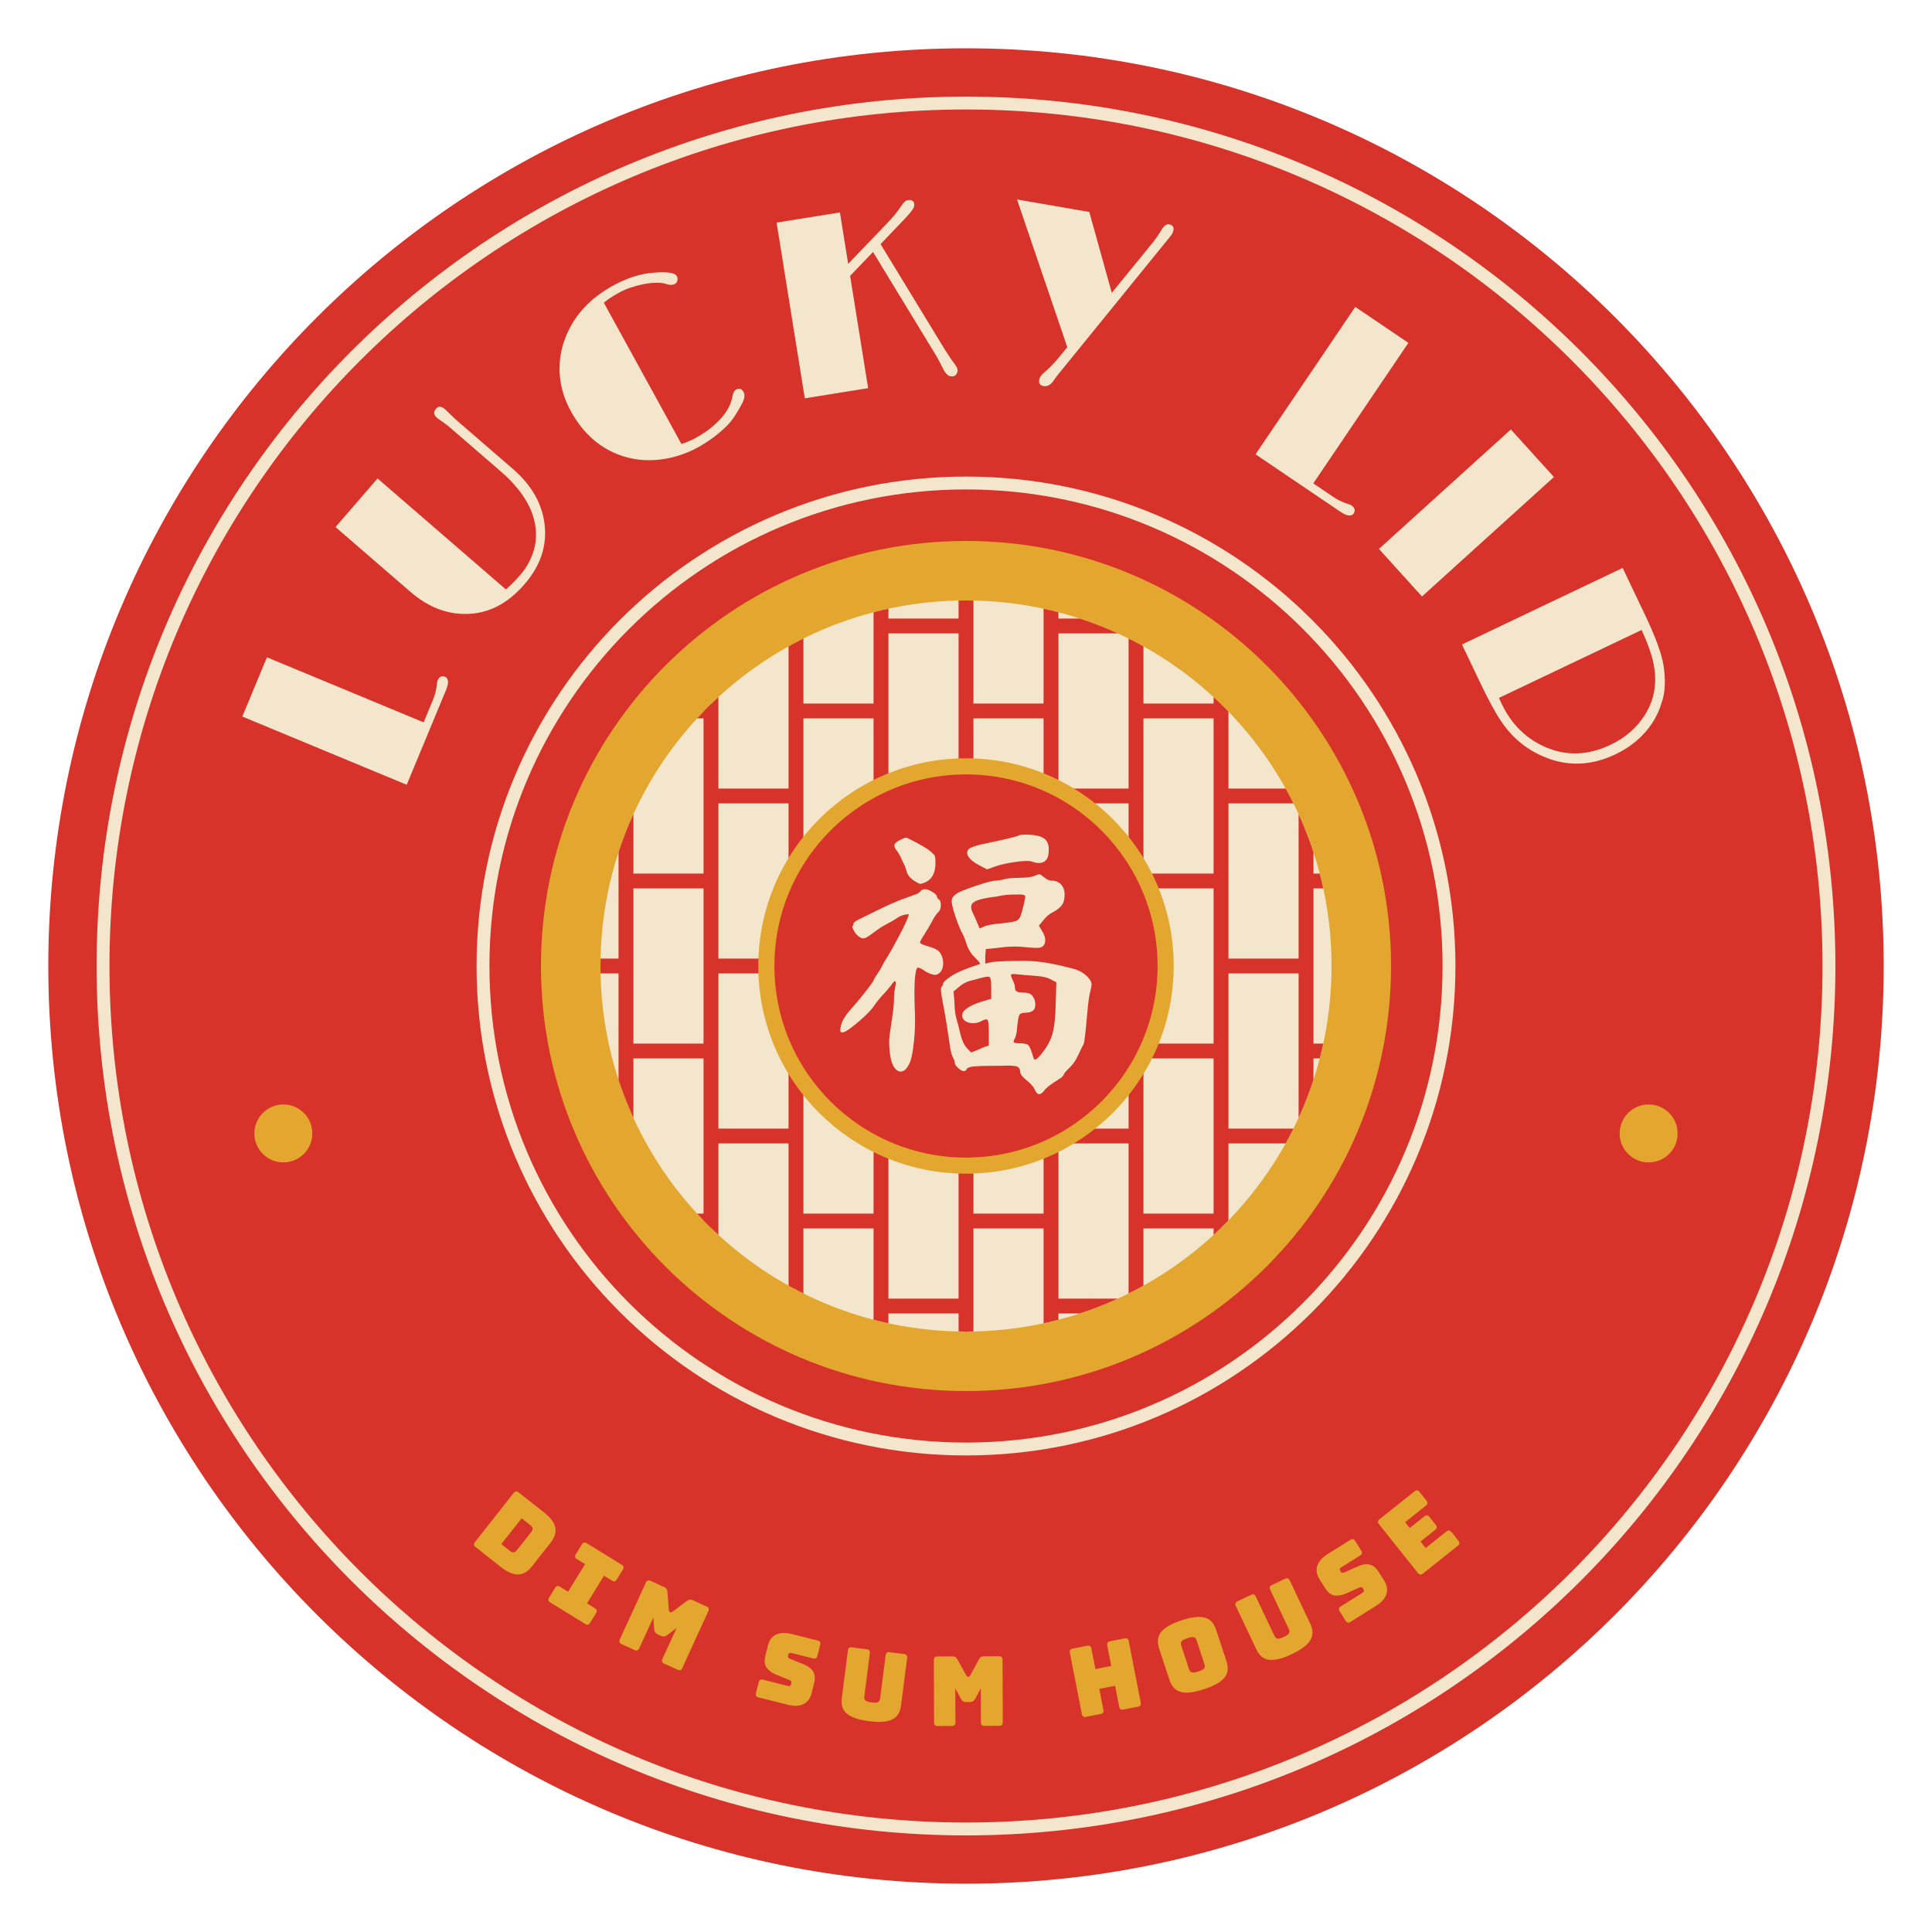
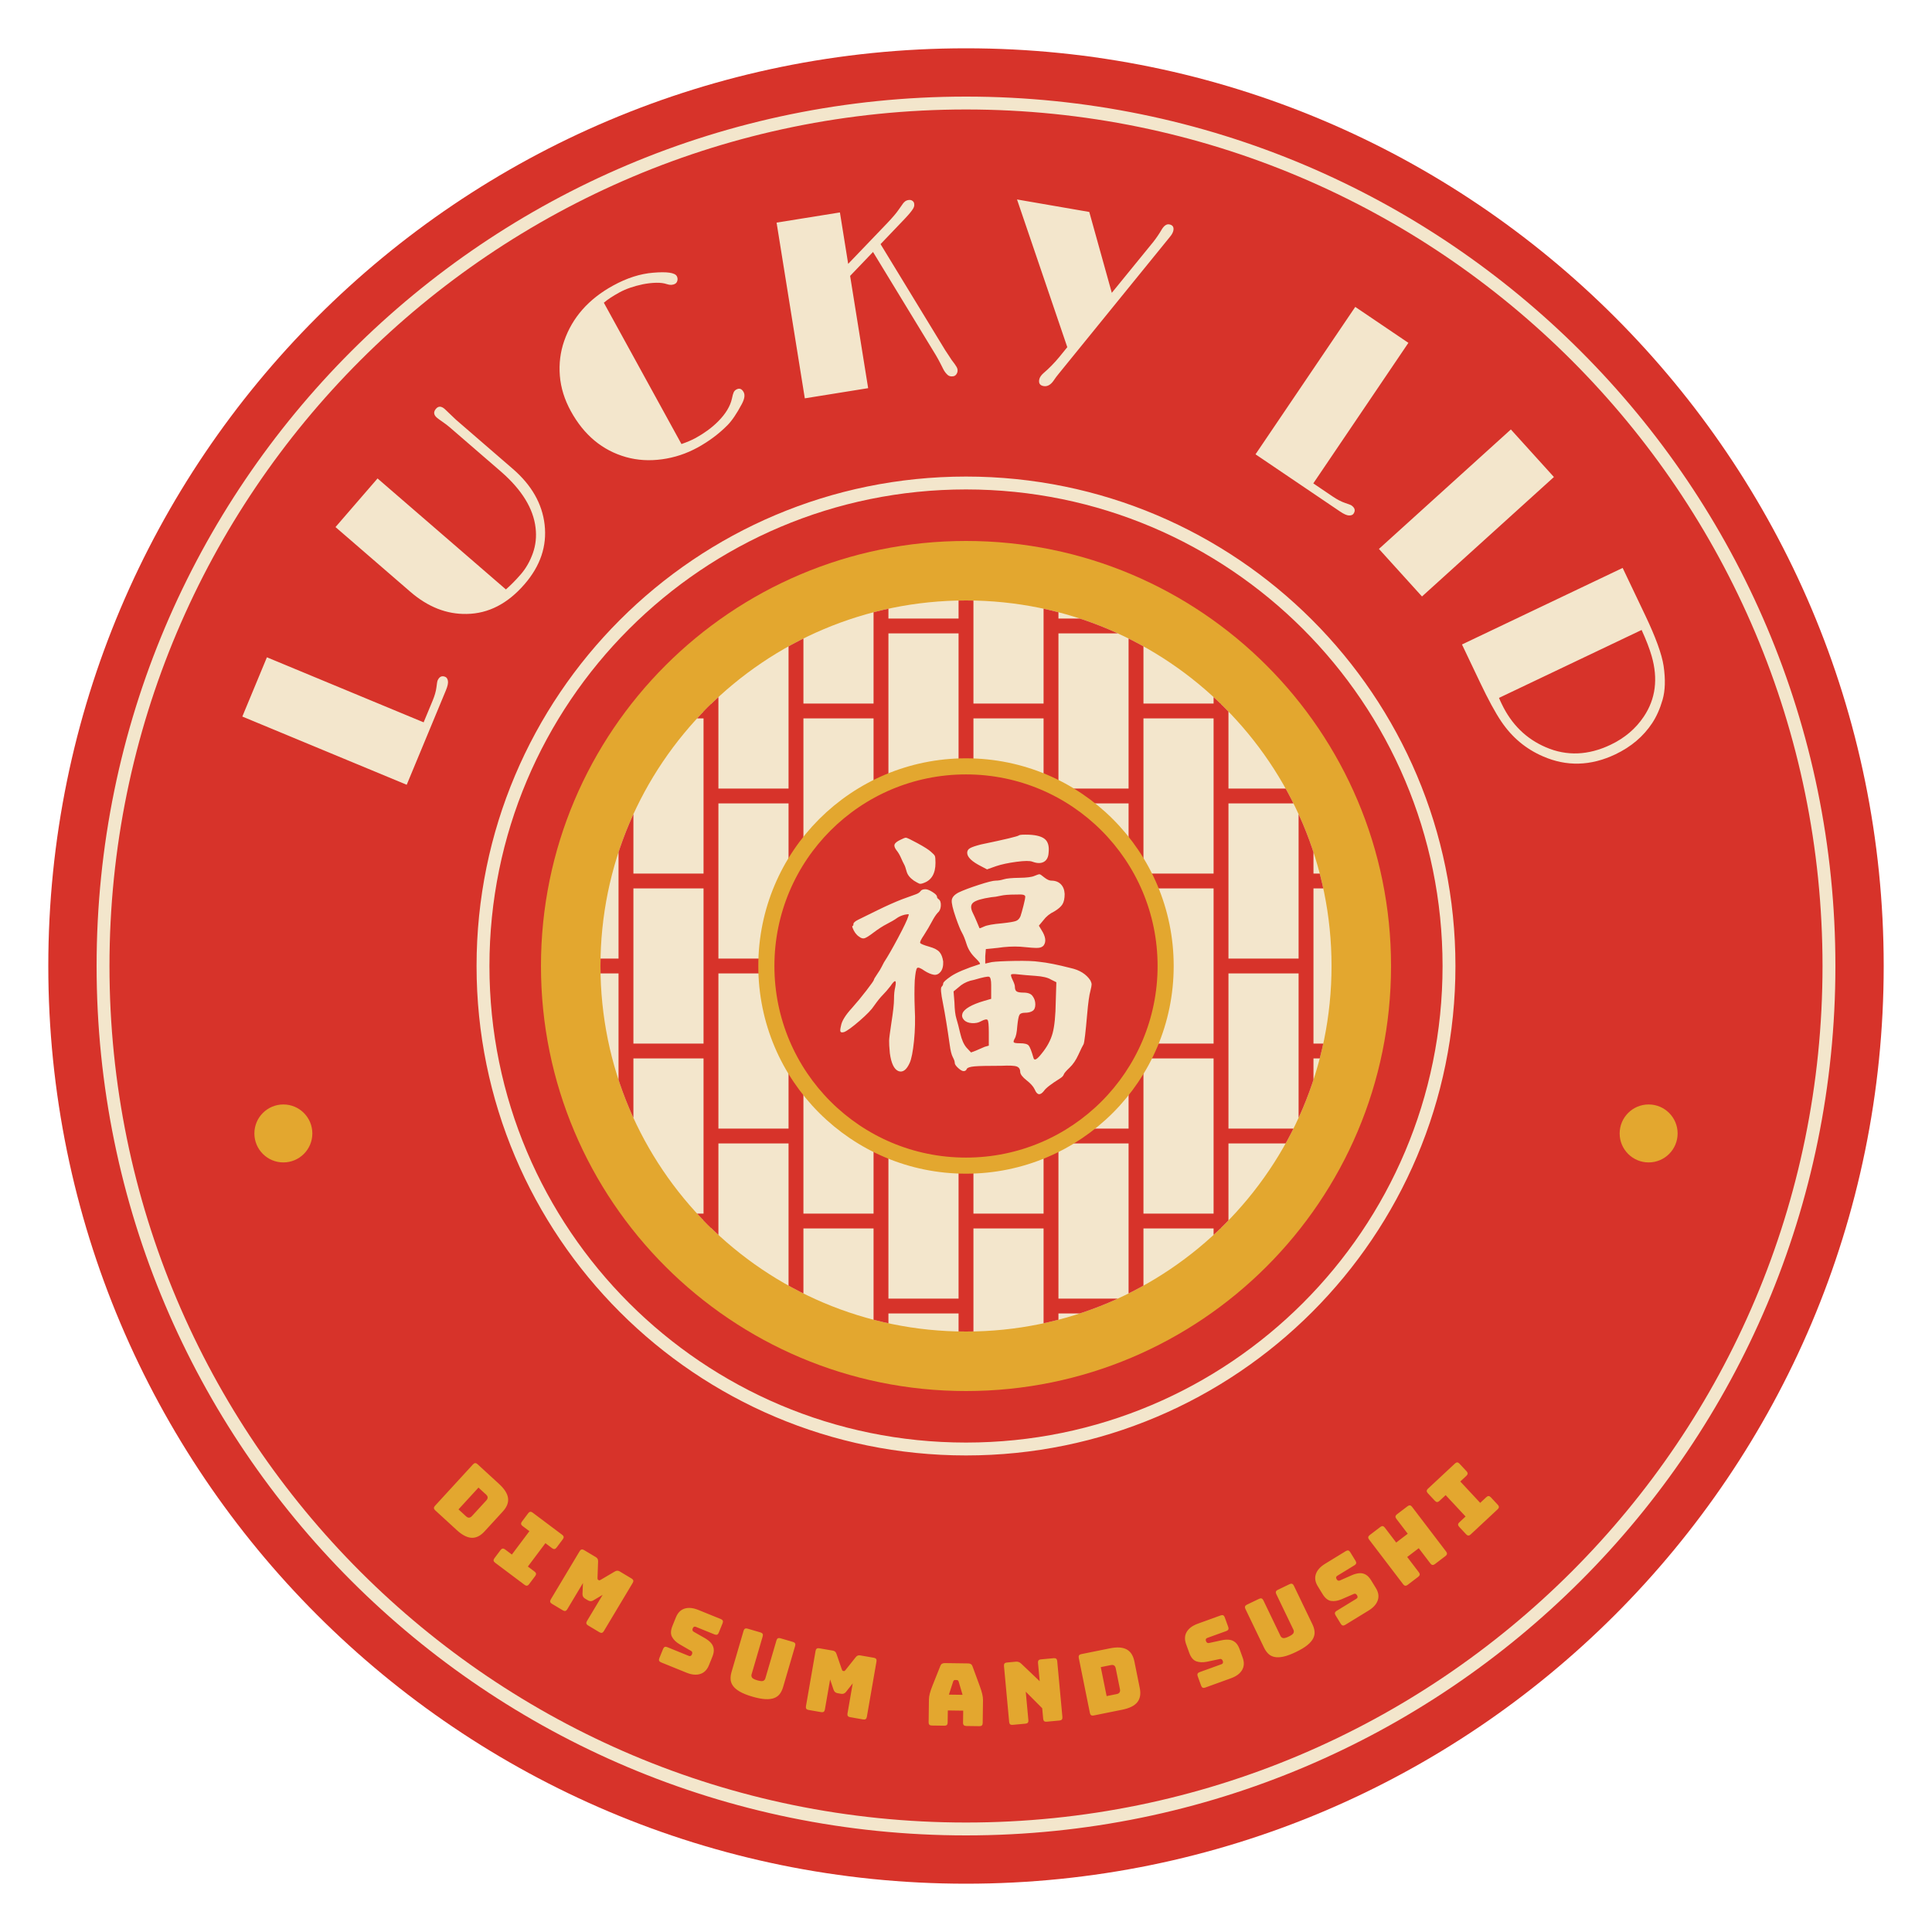
<svg xmlns="http://www.w3.org/2000/svg" viewBox="0 0 600 600" width="600" height="600">
  <circle cx="300" cy="300" r="285" fill="#D7332A" />
  <circle cx="300" cy="300" r="268" fill="none" stroke="#F3E6CC" stroke-width="4" />
  <circle cx="300" cy="300" r="150" fill="none" stroke="#F3E6CC" stroke-width="4" />
  <path fill="#F3E6CC" d="M135.856 211.433Q136.65 209.521 138.273 210.195Q138.923 210.464 139.106 211.45Q139.289 212.435 138.466 214.419L126.308 243.716L75.256 222.53L82.892 204.129L131.563 224.327L134.363 217.58Q135.306 215.307 135.536 213.479Q135.766 211.65 135.856 211.433Z M138.088 126.996 141.599 130.342 159.268 145.62Q168.014 153.183 169.137 162.933Q170.276 172.903 162.918 181.413Q155.048 190.514 144.951 190.665Q135.633 190.87 127.448 183.793L104.194 163.685L117.25 148.586L157.11 183.053Q159.403 181.059 161.766 178.326Q164.129 175.593 165.476 171.825Q166.823 168.058 166.328 163.912Q165.291 154.959 155.68 146.545L139.665 132.697Q138.778 131.931 137.452 131.016Q136.125 130.102 135.682 129.718Q134.146 128.39 135.398 126.942Q136.522 125.642 138.088 126.996Z M228.673 120.968Q230.076 120.197 230.941 121.772Q231.656 123.073 230.385 125.465Q228.022 129.927 225.902 132.072Q221.914 136.09 216.676 138.967Q211.438 141.844 205.568 142.639Q199.699 143.434 194.432 141.959Q183.402 138.837 177.272 127.675Q174.319 122.3 173.866 116.688Q173.413 111.076 175.206 105.902Q178.996 94.951 190.398 88.689Q196.8 85.173 202.865 84.693Q209.295 84.148 210.179 85.757Q210.536 86.407 210.372 87.122Q210.207 87.836 209.659 88.137Q208.564 88.739 207.138 88.252Q205.711 87.765 203.755 87.815Q201.799 87.864 199.665 88.279Q195.347 89.18 192.317 90.844Q189.286 92.508 187.526 94.01L211.635 137.903Q214.257 136.997 216.106 135.982Q217.955 134.966 219.741 133.674Q221.526 132.381 223.074 130.818Q226.54 127.309 227.312 123.766Q227.577 122.462 227.834 121.875Q228.091 121.288 228.673 120.968Z M241.174 69.134 260.844 65.975 263.409 81.942 275.473 69.361Q278.012 66.698 279.1 65.099Q280.189 63.5 280.47 63.158Q280.751 62.816 280.997 62.619Q281.41 62.236 282.123 62.121Q282.837 62.007 283.326 62.343Q283.816 62.68 283.893 63.162Q283.97 63.644 283.907 63.991Q283.844 64.337 283.565 64.817Q282.943 65.867 281.049 67.872L273.463 75.816L293.608 108.86Q294.193 109.795 294.702 110.504L295.543 111.793L296.447 112.993Q296.804 113.49 297.078 113.96Q297.351 114.431 297.387 114.9Q297.422 115.369 297.253 115.792Q296.849 116.727 296.078 116.851Q294.998 117.024 294.359 116.494Q293.528 115.757 293.014 114.771L291.973 112.723Q291.452 111.699 290.632 110.288L271.124 78.25L264.01 85.683L269.611 120.548L249.941 123.708Z M322.733 117.921Q322.913 116.882 324.126 115.824Q326.541 113.783 328.889 110.978L331.458 107.815L315.845 61.944L338.285 65.825L345.279 90.94L358.162 75.131Q359.586 73.315 360.712 71.389Q361.838 69.463 363.108 69.683Q364.686 69.956 364.413 71.534Q364.253 72.458 363.354 73.531L328.904 115.936Q328.347 116.633 327.991 117.087L327.097 118.359Q325.75 120.188 324.095 119.901Q322.44 119.615 322.733 117.921Z  M419.63 156.906Q421.345 158.066 420.359 159.522Q419.965 160.104 418.963 160.087Q417.961 160.069 416.182 158.865L389.912 141.089L420.888 95.311L437.388 106.476L407.857 150.118L413.906 154.212Q415.945 155.591 417.69 156.183Q419.436 156.775 419.63 156.906Z M469.213 133.373 482.584 148.141 441.611 185.24 428.24 170.472Z M503.93 176.377 510.919 191.048Q515.807 201.31 516.646 206.795Q517.557 213.068 516.332 217.307Q515.106 221.547 513.091 224.584Q508.989 230.778 501.689 234.256Q490.193 239.732 479.138 234.873Q471.236 231.455 466.257 224.091Q463.487 220.002 459.707 212.068L454.029 200.148ZM465.524 216.739Q465.757 217.32 465.976 217.778L466.362 218.59Q470.915 228.147 480.1 232.079Q489.787 236.247 500.191 231.292Q506.75 228.167 510.51 222.525Q515.995 214.331 512.931 203.719Q511.931 200.258 509.818 195.639Z" />
-   <path fill="#E3A72F" d="M155.619 486.693 147.676 480.439Q146.828 479.77 147.496 478.922L159.523 463.649Q160.191 462.8 161.039 463.469L168.982 469.723Q171.952 472.062 172.438 474.354Q172.924 476.646 170.994 479.097L165.203 486.451Q163.273 488.902 160.931 488.967Q158.589 489.032 155.619 486.693ZM161.996 471.515 155.686 479.529 158.491 481.738Q159.598 482.61 160.508 481.455L165.018 475.728Q165.909 474.596 164.801 473.724Z M170.884 497.651Q169.964 497.085 170.53 496.165L172.4 493.125Q172.966 492.205 173.886 492.771L176.416 494.327L181.698 485.742L179.168 484.185Q178.248 483.62 178.814 482.7L180.716 479.608Q181.282 478.688 182.202 479.254L193.087 485.951Q194.007 486.516 193.441 487.436L191.539 490.528Q190.973 491.448 190.053 490.882L187.575 489.357L182.293 497.943L184.771 499.467Q185.691 500.033 185.125 500.953L183.255 503.994Q182.689 504.914 181.769 504.348Z M197.086 512.44 193.022 510.579Q192.04 510.129 192.49 509.148L200.584 491.473Q201.034 490.491 202.016 490.941L206.407 492.952Q207.225 493.326 207.287 494.344L207.706 499.915Q207.73 500.223 207.775 500.375Q207.821 500.528 207.984 500.603L208.23 500.716Q208.394 500.791 208.539 500.725Q208.684 500.66 208.933 500.477L213.397 497.142Q214.208 496.524 215.026 496.899L219.445 498.922Q220.427 499.372 219.977 500.354L211.883 518.029Q211.433 519.011 210.451 518.561L206.251 516.637Q205.269 516.188 205.719 515.206L210.115 505.605L207.145 507.841Q206.281 508.501 205.299 508.052L204.208 507.552Q203.226 507.102 203.162 506.017L202.915 502.307L198.518 511.908Q198.068 512.89 197.086 512.44Z  M244.74 529.451 235.546 527.14Q234.499 526.877 234.762 525.829L235.617 522.425Q235.881 521.378 236.928 521.641L244.755 523.608Q245.133 523.703 245.384 523.504Q245.635 523.304 245.723 522.955Q245.848 522.46 245.717 522.18Q245.586 521.9 245.215 521.775L241.005 520.067Q239.049 519.236 238.072 517.892Q237.095 516.548 237.709 514.104L238.477 511.049Q239.106 508.547 241.035 507.64Q242.964 506.733 245.787 507.442L253.933 509.49Q254.981 509.753 254.717 510.801L253.847 514.263Q253.584 515.31 252.536 515.047L245.757 513.343Q244.972 513.146 244.752 514.019Q244.54 514.862 245.304 515.147L249.493 516.819Q250.809 517.366 251.699 518.131Q252.59 518.896 252.908 520.028Q253.227 521.16 252.818 522.789L252.05 525.844Q251.428 528.317 249.495 529.239Q247.562 530.16 244.74 529.451Z M279.824 529.632Q279.649 531.001 279.103 532.065Q278.558 533.129 277.428 533.8Q276.299 534.472 274.458 534.674Q272.617 534.876 269.85 534.52Q267.083 534.164 265.353 533.503Q263.623 532.842 262.7 531.907Q261.776 530.971 261.518 529.804Q261.26 528.637 261.436 527.268L263.329 512.539Q263.467 511.468 264.538 511.606L269.21 512.206Q270.281 512.344 270.143 513.415L268.399 526.983Q268.322 527.578 268.717 528.038Q269.112 528.497 270.659 528.696Q272.236 528.898 272.734 528.554Q273.232 528.21 273.309 527.615L275.053 514.046Q275.191 512.975 276.262 513.113L280.785 513.694Q281.856 513.832 281.718 514.903Z M295.635 536.015 291.165 536.029Q290.085 536.033 290.082 534.953L290.02 515.513Q290.016 514.433 291.096 514.429L295.926 514.414Q296.826 514.411 297.309 515.31L300.025 520.191Q300.176 520.461 300.281 520.58Q300.386 520.7 300.566 520.699L300.836 520.698Q301.016 520.698 301.121 520.578Q301.226 520.457 301.375 520.187L304.029 515.288Q304.506 514.387 305.406 514.384L310.266 514.368Q311.346 514.365 311.35 515.445L311.412 534.885Q311.415 535.965 310.335 535.968L305.715 535.983Q304.635 535.986 304.632 534.906L304.598 524.347L302.838 527.622Q302.331 528.584 301.251 528.587L300.051 528.591Q298.971 528.594 298.458 527.636L296.678 524.372L296.712 534.932Q296.715 536.012 295.635 536.015Z  M341.818 532.293 337.255 533.186Q336.195 533.394 335.987 532.334L332.253 513.256Q332.045 512.196 333.105 511.989L337.669 511.095Q338.729 510.888 338.936 511.948L340.187 518.337L345.103 517.374L343.853 510.985Q343.645 509.926 344.705 509.718L349.269 508.825Q350.328 508.617 350.536 509.677L354.27 528.755Q354.478 529.815 353.418 530.022L348.855 530.916Q347.795 531.123 347.587 530.063L346.308 523.527L341.391 524.49L342.671 531.026Q342.878 532.086 341.818 532.293Z M380.876 515.865Q381.307 517.176 381.274 518.371Q381.241 519.566 380.526 520.655Q379.81 521.743 378.222 522.724Q376.634 523.705 373.956 524.587Q371.277 525.468 369.417 525.623Q367.557 525.777 366.335 525.327Q365.113 524.876 364.362 523.939Q363.612 523.002 363.18 521.691L359.981 511.974Q359.549 510.663 359.596 509.464Q359.644 508.264 360.359 507.175Q361.075 506.087 362.658 505.092Q364.241 504.097 366.92 503.215Q369.598 502.333 371.463 502.193Q373.328 502.053 374.55 502.503Q375.772 502.954 376.509 503.896Q377.245 504.838 377.677 506.148ZM369.311 518.536Q369.498 519.106 370.052 519.35Q370.607 519.594 372.145 519.087Q373.713 518.571 373.999 518.05Q374.286 517.53 374.098 516.96L371.574 509.294Q371.387 508.724 370.852 508.49Q370.316 508.256 368.749 508.772Q367.21 509.278 366.905 509.789Q366.599 510.301 366.787 510.87Z M406.896 504.233Q407.487 505.48 407.602 506.67Q407.717 507.86 407.128 509.035Q406.539 510.21 405.098 511.373Q403.657 512.536 401.135 513.73Q398.613 514.923 396.8 515.3Q394.987 515.676 393.705 515.387Q392.423 515.097 391.575 514.254Q390.728 513.41 390.138 512.163L383.786 498.74Q383.324 497.763 384.3 497.301L388.558 495.287Q389.534 494.825 389.996 495.801L395.847 508.167Q396.104 508.709 396.684 508.883Q397.264 509.056 398.674 508.389Q400.111 507.709 400.345 507.15Q400.578 506.592 400.322 506.049L394.47 493.684Q394.008 492.708 394.985 492.246L399.106 490.295Q400.083 489.833 400.545 490.81Z M427.414 498.663 419.384 503.702Q418.469 504.276 417.895 503.361L416.03 500.388Q415.456 499.473 416.37 498.899L423.206 494.61Q423.537 494.403 423.566 494.083Q423.596 493.763 423.404 493.458Q423.133 493.026 422.841 492.927Q422.548 492.827 422.202 493.009L418.055 494.867Q416.101 495.704 414.455 495.479Q412.809 495.255 411.469 493.12L409.795 490.452Q408.424 488.266 409.104 486.246Q409.784 484.225 412.249 482.679L419.364 478.214Q420.279 477.64 420.853 478.555L422.751 481.579Q423.325 482.494 422.41 483.068L416.489 486.783Q415.803 487.214 416.281 487.976Q416.744 488.713 417.478 488.359L421.583 486.491Q422.889 485.92 424.057 485.806Q425.226 485.693 426.263 486.246Q427.301 486.799 428.194 488.222L429.868 490.89Q431.223 493.05 430.551 495.084Q429.879 497.117 427.414 498.663Z M452.766 480.031 441.881 488.707Q441.036 489.38 440.363 488.535L428.247 473.333Q427.574 472.488 428.418 471.815L439.304 463.139Q440.149 462.466 440.822 463.311L443.009 466.056Q443.682 466.9 442.838 467.573L436.363 472.734L437.803 474.54L442.377 470.894Q443.222 470.221 443.895 471.066L445.896 473.576Q446.569 474.421 445.724 475.094L441.149 478.74L442.757 480.757L449.233 475.597Q450.077 474.924 450.75 475.768L452.938 478.513Q453.611 479.358 452.766 480.031Z" />
+   <path fill="#E3A72F" d="M141.846 475.176 135.141 469.026Q134.424 468.369 135.081 467.652L146.908 454.759Q147.565 454.043 148.281 454.7L154.987 460.85Q157.494 463.15 157.775 465.24Q158.056 467.33 156.158 469.399L150.464 475.607Q148.566 477.676 146.459 477.576Q144.353 477.476 141.846 475.176ZM148.596 461.986 142.39 468.751 144.758 470.923Q145.693 471.781 146.588 470.806L151.023 465.971Q151.899 465.016 150.963 464.158Z M153.733 485.297Q152.955 484.714 153.539 483.937L155.467 481.367Q156.051 480.589 156.828 481.173L158.966 482.777L164.412 475.521L162.274 473.917Q161.496 473.333 162.08 472.556L164.041 469.943Q164.624 469.166 165.402 469.749L174.601 476.653Q175.378 477.236 174.795 478.014L172.834 480.627Q172.251 481.404 171.473 480.821L169.378 479.249L163.933 486.505L166.028 488.077Q166.805 488.66 166.222 489.438L164.293 492.007Q163.71 492.785 162.932 492.201Z M174.827 500.122 171.376 498.056Q170.542 497.557 171.041 496.723L180.028 481.711Q180.527 480.877 181.361 481.377L185.091 483.609Q185.786 484.026 185.74 484.942L185.565 489.967Q185.556 490.244 185.581 490.386Q185.607 490.527 185.746 490.61L185.954 490.735Q186.093 490.818 186.23 490.774Q186.367 490.73 186.607 490.591L190.93 488.049Q191.716 487.576 192.411 487.992L196.164 490.239Q196.998 490.738 196.499 491.572L187.512 506.583Q187.013 507.417 186.179 506.918L182.611 504.782Q181.777 504.283 182.276 503.449L187.158 495.295L184.28 497.002Q183.442 497.507 182.608 497.008L181.681 496.453Q180.848 495.954 180.897 494.977L181.042 491.633L176.161 499.788Q175.661 500.622 174.827 500.122Z  M213.193 519.465 205.287 516.256Q204.387 515.891 204.752 514.99L205.94 512.063Q206.306 511.162 207.207 511.528L213.936 514.26Q214.262 514.392 214.51 514.245Q214.759 514.098 214.881 513.798Q215.054 513.373 214.973 513.107Q214.891 512.84 214.576 512.683L211.037 510.635Q209.397 509.649 208.694 508.329Q207.992 507.009 208.845 504.908L209.911 502.281Q210.784 500.13 212.617 499.562Q214.45 498.995 216.877 499.98L223.882 502.823Q224.782 503.189 224.417 504.09L223.208 507.067Q222.843 507.967 221.942 507.602L216.113 505.236Q215.437 504.962 215.133 505.712Q214.838 506.438 215.483 506.787L219.008 508.8Q220.113 509.453 220.811 510.246Q221.509 511.039 221.651 512.088Q221.794 513.136 221.225 514.537L220.159 517.164Q219.296 519.291 217.458 519.87Q215.62 520.45 213.193 519.465Z M243.192 523.955Q242.843 525.147 242.209 526.017Q241.575 526.886 240.476 527.324Q239.378 527.762 237.713 527.683Q236.048 527.604 233.638 526.9Q231.228 526.195 229.783 525.364Q228.338 524.534 227.649 523.573Q226.959 522.611 226.894 521.537Q226.828 520.463 227.177 519.271L230.929 506.443Q231.201 505.511 232.134 505.783L236.203 506.973Q237.136 507.246 236.863 508.179L233.407 519.996Q233.255 520.514 233.542 520.978Q233.828 521.441 235.176 521.836Q236.549 522.237 237.04 522.001Q237.531 521.765 237.683 521.247L241.139 509.43Q241.412 508.497 242.345 508.77L246.284 509.922Q247.217 510.195 246.944 511.127Z M255.047 531.725 251.083 531.036Q250.126 530.869 250.292 529.912L253.288 512.674Q253.455 511.717 254.413 511.883L258.695 512.628Q259.493 512.766 259.78 513.638L261.421 518.39Q261.512 518.653 261.587 518.776Q261.661 518.898 261.821 518.926L262.06 518.967Q262.22 518.995 262.331 518.905Q262.443 518.815 262.618 518.599L265.739 514.674Q266.303 513.95 267.101 514.089L271.411 514.838Q272.368 515.004 272.202 515.962L269.205 533.199Q269.039 534.157 268.081 533.991L263.985 533.279Q263.027 533.112 263.194 532.154L264.821 522.791L262.748 525.418Q262.148 526.19 261.19 526.024L260.126 525.839Q259.168 525.672 258.864 524.742L257.799 521.57L256.171 530.934Q256.004 531.891 255.047 531.725Z  M294.303 534.972Q294.29 535.944 293.318 535.931L289.349 535.876Q288.377 535.863 288.391 534.891L288.488 527.764Q288.499 526.954 288.77 525.905Q289.041 524.855 289.6 523.459L292.033 517.362Q292.342 516.476 293.422 516.49L300.684 516.59Q301.737 516.604 302.022 517.499L304.287 523.66Q304.807 525.071 305.05 526.127Q305.292 527.184 305.281 527.993L305.183 535.121Q305.17 536.093 304.198 536.079L300.121 536.024Q299.068 536.009 299.082 535.037L299.133 531.258L294.355 531.192ZM296.017 522.196 294.692 526.283 298.931 526.341 297.718 522.22Q297.535 521.758 297.211 521.754L296.536 521.744Q296.212 521.74 296.017 522.196Z M318.497 535.297 314.464 535.67Q313.496 535.76 313.406 534.792L311.793 517.371Q311.703 516.403 312.671 516.313L315.467 516.054Q316.435 515.965 317.121 516.633L322.889 522.119L322.359 516.392Q322.269 515.424 323.237 515.335L327.27 514.961Q328.237 514.872 328.327 515.839L329.941 533.261Q330.03 534.229 329.062 534.318L325.03 534.692Q324.062 534.782 323.972 533.814L323.666 530.507L318.553 525.367L319.375 534.239Q319.464 535.207 318.497 535.297Z M348.546 530.961 339.627 532.762Q338.674 532.954 338.482 532.001L335.018 514.852Q334.826 513.899 335.779 513.707L344.698 511.905Q348.032 511.232 349.887 512.234Q351.743 513.237 352.298 515.989L353.966 524.247Q354.522 526.999 353.201 528.643Q351.881 530.287 348.546 530.961ZM341.854 517.741 343.672 526.739 346.821 526.103Q348.065 525.852 347.803 524.555L346.504 518.124Q346.248 516.853 345.004 517.105Z  M382.295 521.197 374.272 524.1Q373.358 524.431 373.027 523.517L371.952 520.547Q371.621 519.633 372.535 519.302L379.365 516.83Q379.695 516.711 379.782 516.435Q379.869 516.16 379.758 515.855Q379.602 515.423 379.364 515.28Q379.125 515.137 378.786 515.231L374.785 516.076Q372.906 516.44 371.501 515.929Q370.096 515.418 369.324 513.286L368.359 510.62Q367.569 508.436 368.552 506.789Q369.535 505.141 371.998 504.249L379.106 501.677Q380.02 501.346 380.351 502.26L381.445 505.281Q381.775 506.195 380.861 506.526L374.946 508.667Q374.26 508.915 374.536 509.677Q374.803 510.413 375.516 510.241L379.482 509.38Q380.74 509.125 381.789 509.248Q382.839 509.371 383.646 510.055Q384.454 510.739 384.968 512.161L385.933 514.826Q386.714 516.984 385.736 518.645Q384.757 520.306 382.295 521.197Z M407.596 504.465Q408.134 505.585 408.245 506.655Q408.355 507.726 407.832 508.786Q407.308 509.847 406.018 510.902Q404.728 511.957 402.465 513.045Q400.202 514.134 398.572 514.483Q396.943 514.832 395.787 514.579Q394.632 514.326 393.865 513.571Q393.097 512.817 392.559 511.698L386.766 499.653Q386.345 498.777 387.221 498.356L391.041 496.519Q391.917 496.097 392.338 496.973L397.675 508.069Q397.909 508.555 398.432 508.708Q398.955 508.861 400.22 508.253Q401.509 507.633 401.716 507.129Q401.923 506.624 401.689 506.138L396.353 495.042Q395.932 494.166 396.808 493.745L400.506 491.966Q401.382 491.545 401.803 492.421Z M425.017 500.178 417.74 504.633Q416.911 505.14 416.404 504.311L414.754 501.617Q414.247 500.788 415.076 500.28L421.27 496.488Q421.57 496.305 421.599 496.018Q421.629 495.73 421.46 495.454Q421.22 495.063 420.958 494.97Q420.696 494.877 420.382 495.038L416.632 496.669Q414.865 497.402 413.386 497.184Q411.907 496.965 410.722 495.031L409.242 492.613Q408.03 490.633 408.662 488.821Q409.294 487.01 411.528 485.642L417.976 481.695Q418.805 481.188 419.312 482.016L420.99 484.757Q421.497 485.586 420.668 486.093L415.303 489.378Q414.681 489.759 415.104 490.449Q415.513 491.117 416.177 490.806L419.89 489.166Q421.071 488.664 422.123 488.574Q423.176 488.483 424.104 488.992Q425.033 489.5 425.822 490.789L427.302 493.207Q428.501 495.164 427.876 496.987Q427.251 498.811 425.017 500.178Z M440.468 489.671 437.14 492.207Q436.367 492.796 435.777 492.023L425.174 478.107Q424.584 477.334 425.358 476.745L428.686 474.208Q429.459 473.619 430.049 474.392L433.6 479.052L437.186 476.32L433.635 471.659Q433.046 470.886 433.819 470.297L437.148 467.761Q437.921 467.172 438.51 467.945L449.114 481.861Q449.703 482.634 448.93 483.223L445.601 485.76Q444.828 486.349 444.239 485.576L440.606 480.808L437.02 483.541L440.653 488.309Q441.242 489.082 440.468 489.671Z M456.708 476.555Q455.997 477.218 455.334 476.507L453.143 474.157Q452.481 473.446 453.192 472.783L455.147 470.961L448.961 464.325L447.006 466.147Q446.295 466.81 445.632 466.099L443.404 463.71Q442.741 462.999 443.452 462.336L451.865 454.493Q452.576 453.83 453.239 454.541L455.467 456.931Q456.13 457.642 455.419 458.304L453.503 460.09L459.689 466.726L461.605 464.94Q462.316 464.277 462.979 464.988L465.169 467.339Q465.832 468.05 465.121 468.712Z" />
  <circle cx="88" cy="352" r="9" fill="#E3A72F" />
  <circle cx="512" cy="352" r="9" fill="#E3A72F" />
  <circle cx="300" cy="300" r="132" fill="#E3A72F" />
  <circle cx="300" cy="300" r="113.52" fill="#F3E6CC" />
  <clipPath id="lc300300">
    <circle cx="300" cy="300" r="113.52" />
  </clipPath>
  <g clip-path="url(#lc300300)" stroke="#D7332A" stroke-width="4.62">
    <line x1="141.6" y1="168" x2="141.6" y2="432" />
    <line x1="168" y1="141.6" x2="432" y2="141.6" stroke-dasharray="26.4 26.4" stroke-dashoffset="0.0" />
    <line x1="168.0" y1="168" x2="168.0" y2="432" />
    <line x1="168" y1="168.0" x2="432" y2="168.0" stroke-dasharray="26.4 26.4" stroke-dashoffset="26.4" />
    <line x1="194.4" y1="168" x2="194.4" y2="432" />
    <line x1="168" y1="194.4" x2="432" y2="194.4" stroke-dasharray="26.4 26.4" stroke-dashoffset="0.0" />
    <line x1="220.8" y1="168" x2="220.8" y2="432" />
    <line x1="168" y1="220.8" x2="432" y2="220.8" stroke-dasharray="26.4 26.4" stroke-dashoffset="26.4" />
    <line x1="247.2" y1="168" x2="247.2" y2="432" />
    <line x1="168" y1="247.2" x2="432" y2="247.2" stroke-dasharray="26.4 26.4" stroke-dashoffset="0.0" />
    <line x1="273.6" y1="168" x2="273.6" y2="432" />
    <line x1="168" y1="273.6" x2="432" y2="273.6" stroke-dasharray="26.4 26.4" stroke-dashoffset="26.4" />
    <line x1="300.0" y1="168" x2="300.0" y2="432" />
    <line x1="168" y1="300.0" x2="432" y2="300.0" stroke-dasharray="26.4 26.4" stroke-dashoffset="0.0" />
    <line x1="326.4" y1="168" x2="326.4" y2="432" />
    <line x1="168" y1="326.4" x2="432" y2="326.4" stroke-dasharray="26.4 26.4" stroke-dashoffset="26.4" />
    <line x1="352.8" y1="168" x2="352.8" y2="432" />
    <line x1="168" y1="352.8" x2="432" y2="352.8" stroke-dasharray="26.4 26.4" stroke-dashoffset="0.0" />
    <line x1="379.2" y1="168" x2="379.2" y2="432" />
    <line x1="168" y1="379.2" x2="432" y2="379.2" stroke-dasharray="26.4 26.4" stroke-dashoffset="26.4" />
    <line x1="405.6" y1="168" x2="405.6" y2="432" />
    <line x1="168" y1="405.6" x2="432" y2="405.6" stroke-dasharray="26.4 26.4" stroke-dashoffset="0.0" />
    <line x1="432.0" y1="168" x2="432.0" y2="432" />
    <line x1="168" y1="432.0" x2="432" y2="432.0" stroke-dasharray="26.4 26.4" stroke-dashoffset="26.4" />
    <line x1="458.4" y1="168" x2="458.4" y2="432" />
    <line x1="168" y1="458.4" x2="432" y2="458.4" stroke-dasharray="26.4 26.4" stroke-dashoffset="0.0" />
  </g>
  <circle cx="300" cy="300" r="62" fill="#D7332A" />
  <circle cx="300" cy="300" r="62" fill="none" stroke="#E3A72F" stroke-width="5" />
  <path fill="#F3E6CC" d="M284.452 277.72Q285.464 277.352 285.878 276.754Q286.292 276.156 287.396 276.156Q288.224 276.156 289.604 277.03Q290.984 277.904 290.984 278.456Q290.984 278.916 291.536 279.284Q292.272 279.836 292.18 281.308Q292.088 282.78 291.168 283.516Q290.34 284.436 289.374 286.276Q288.408 288.116 286.936 290.416Q285.556 292.44 285.786 292.854Q286.016 293.268 288.592 294.004Q290.892 294.648 291.766 295.66Q292.64 296.672 292.916 298.604Q293.008 300.72 292.088 301.824Q291.168 302.928 289.926 302.698Q288.684 302.468 287.212 301.548Q285.28 300.168 284.82 300.628Q284.36 301.088 284.084 304.492Q283.9 308.54 284.084 313.14Q284.36 318.292 283.854 323.26Q283.348 328.228 282.52 330.068Q281.048 333.38 279.024 332.644Q277.0 331.816 276.356 327.124Q276.08 324.272 276.126 323.122Q276.172 321.972 276.816 317.74Q277.644 312.496 277.644 310.288Q277.644 308.08 278.012 306.608Q278.38 304.86 278.012 304.722Q277.644 304.584 276.54 306.24Q275.252 307.896 274.148 309.0Q273.044 310.104 271.48 312.312Q270.376 314.06 266.972 317.004Q263.568 319.948 262.188 320.5Q261.268 320.776 261.038 320.408Q260.808 320.04 261.176 318.568Q261.544 316.36 264.58 313.048Q266.88 310.472 269.134 307.528Q271.388 304.584 271.388 304.308Q271.388 304.032 272.4 302.56Q273.412 301.088 273.78 300.306Q274.148 299.524 274.516 298.88Q276.264 296.212 278.932 291.198Q281.6 286.184 282.06 284.62Q282.336 283.976 282.152 283.93Q281.968 283.884 280.956 284.068Q279.484 284.436 278.472 285.172Q277.46 285.908 275.482 286.92Q273.504 287.932 271.204 289.68Q269.272 291.152 268.49 291.382Q267.708 291.612 266.788 290.876Q265.5 290.048 264.764 288.116Q264.58 287.564 264.764 287.564Q265.04 287.564 265.04 286.966Q265.04 286.368 266.512 285.632L272.492 282.688Q276.816 280.572 280.128 279.284ZM321.252 272.016Q322.54 271.464 322.862 271.51Q323.184 271.556 324.288 272.476Q325.576 273.488 326.496 273.488Q328.336 273.488 329.44 274.592Q330.544 275.696 330.636 277.628Q330.636 279.744 329.946 280.848Q329.256 281.952 327.416 283.056Q325.3 284.068 324.012 285.816L322.632 287.472L323.46 288.852Q325.392 291.888 324.104 293.636Q323.552 294.28 322.402 294.372Q321.252 294.464 316.836 294.004Q313.524 293.82 309.844 294.372L306.164 294.74L305.98 296.948V299.248L308.004 298.788Q309.936 298.512 315.134 298.42Q320.332 298.328 322.724 298.696Q326.404 299.064 332.476 300.628Q336.708 301.548 338.64 304.492Q339.008 305.228 339.008 305.734Q339.008 306.24 338.64 307.712Q338.088 309.644 337.628 314.98Q336.892 323.444 336.524 324.272Q336.064 325.008 334.914 327.538Q333.764 330.068 332.154 331.586Q330.544 333.104 330.36 333.702Q330.176 334.3 329.164 334.944Q325.024 337.52 324.196 338.808Q322.448 341.016 321.344 338.348Q320.7 336.968 318.814 335.496Q316.928 334.024 316.836 332.92Q316.836 331.632 315.778 331.218Q314.72 330.804 310.948 330.988Q304.6 330.988 302.622 331.172Q300.644 331.356 300.276 331.908Q300.0 332.644 299.264 332.644Q298.62 332.644 297.562 331.678Q296.504 330.712 296.504 330.068Q296.504 329.424 295.906 328.32Q295.308 327.216 294.94 324.456Q293.836 316.636 292.824 311.484Q291.904 306.976 292.41 306.47Q292.916 305.964 292.916 305.412Q292.916 304.86 295.308 303.204Q297.884 301.456 304.232 299.432Q304.784 299.34 302.852 297.454Q300.92 295.568 300.184 293.222Q299.448 290.876 298.758 289.68Q298.068 288.484 296.872 285.08Q295.4 280.848 295.584 279.514Q295.768 278.18 297.7 277.168Q299.816 276.156 303.91 274.822Q308.004 273.488 309.2 273.488Q310.396 273.488 311.73 273.074Q313.064 272.66 316.56 272.614Q320.056 272.568 321.252 272.016ZM318.4 278.456Q318.4 278.088 317.848 277.904Q317.296 277.72 315.364 277.812Q312.328 277.812 310.764 278.18Q309.2 278.548 307.82 278.64Q303.496 279.284 302.254 280.296Q301.012 281.308 302.116 283.516Q302.668 284.62 303.404 286.368Q304.14 288.116 304.186 288.254Q304.232 288.392 305.612 287.748Q306.992 287.104 311.224 286.736Q314.628 286.368 315.548 286.0Q316.468 285.632 316.928 284.528Q317.296 283.424 317.848 281.262Q318.4 279.1 318.4 278.456ZM326.404 304.216Q324.932 303.296 321.574 303.066Q318.216 302.836 316.238 302.606Q314.26 302.376 314.03 302.652Q313.8 302.928 314.49 304.354Q315.18 305.78 315.18 306.424Q315.18 307.528 315.732 307.896Q316.284 308.264 317.848 308.264Q319.964 308.264 320.7 309.368Q321.528 310.472 321.528 311.944Q321.528 313.416 320.654 313.968Q319.78 314.52 318.308 314.52Q316.928 314.52 316.56 315.256Q316.192 315.992 315.916 318.752Q315.732 321.604 315.088 322.616Q314.628 323.444 314.858 323.72Q315.088 323.996 316.744 323.996Q318.86 323.996 319.458 324.686Q320.056 325.376 320.976 328.596Q321.344 329.976 323.552 327.124Q326.036 324.088 326.91 320.822Q327.784 317.556 327.876 311.024L328.06 305.044ZM307.82 306.7Q307.82 306.516 307.82 305.964Q307.82 303.572 307.176 303.342Q306.532 303.112 302.484 304.308Q301.656 304.492 301.288 304.584Q299.172 305.228 297.7 306.608L296.136 307.896L296.412 311.3Q296.504 314.704 297.01 316.314Q297.516 317.924 298.206 320.914Q298.896 323.904 300.184 325.376L301.564 326.848L303.036 326.296Q304.508 325.652 305.796 325.1L307.084 324.732V320.592Q307.084 317.28 306.716 316.774Q306.348 316.268 304.6 317.188Q303.496 317.832 301.84 317.74Q300.184 317.648 299.356 316.728Q298.528 315.808 298.896 314.75Q299.264 313.692 301.012 312.68Q302.76 311.668 305.612 310.84L307.82 310.196ZM279.668 260.792Q280.956 260.148 281.324 260.148Q281.784 260.148 284.912 261.85Q288.04 263.552 289.052 264.472Q290.156 265.392 290.34 265.852Q290.524 266.312 290.524 267.968Q290.524 272.936 286.844 274.224Q285.924 274.592 285.464 274.408Q285.004 274.224 283.808 273.488Q281.968 272.2 281.554 270.636Q281.14 269.072 280.772 268.428Q280.404 267.784 279.806 266.404Q279.208 265.024 278.38 264.012Q277.552 262.908 277.828 262.218Q278.104 261.528 279.668 260.792ZM316.468 259.412Q316.836 259.136 319.688 259.228Q323.184 259.412 324.564 260.654Q325.944 261.896 325.668 264.656Q325.576 266.864 324.196 267.646Q322.816 268.428 320.608 267.6Q319.412 267.14 315.64 267.646Q311.868 268.152 309.384 268.98L306.532 269.992L304.784 269.072Q300.368 266.864 300.368 264.84Q300.368 263.92 301.242 263.414Q302.116 262.908 304.6 262.264Q316.1 259.872 316.468 259.412Z" />
</svg>
